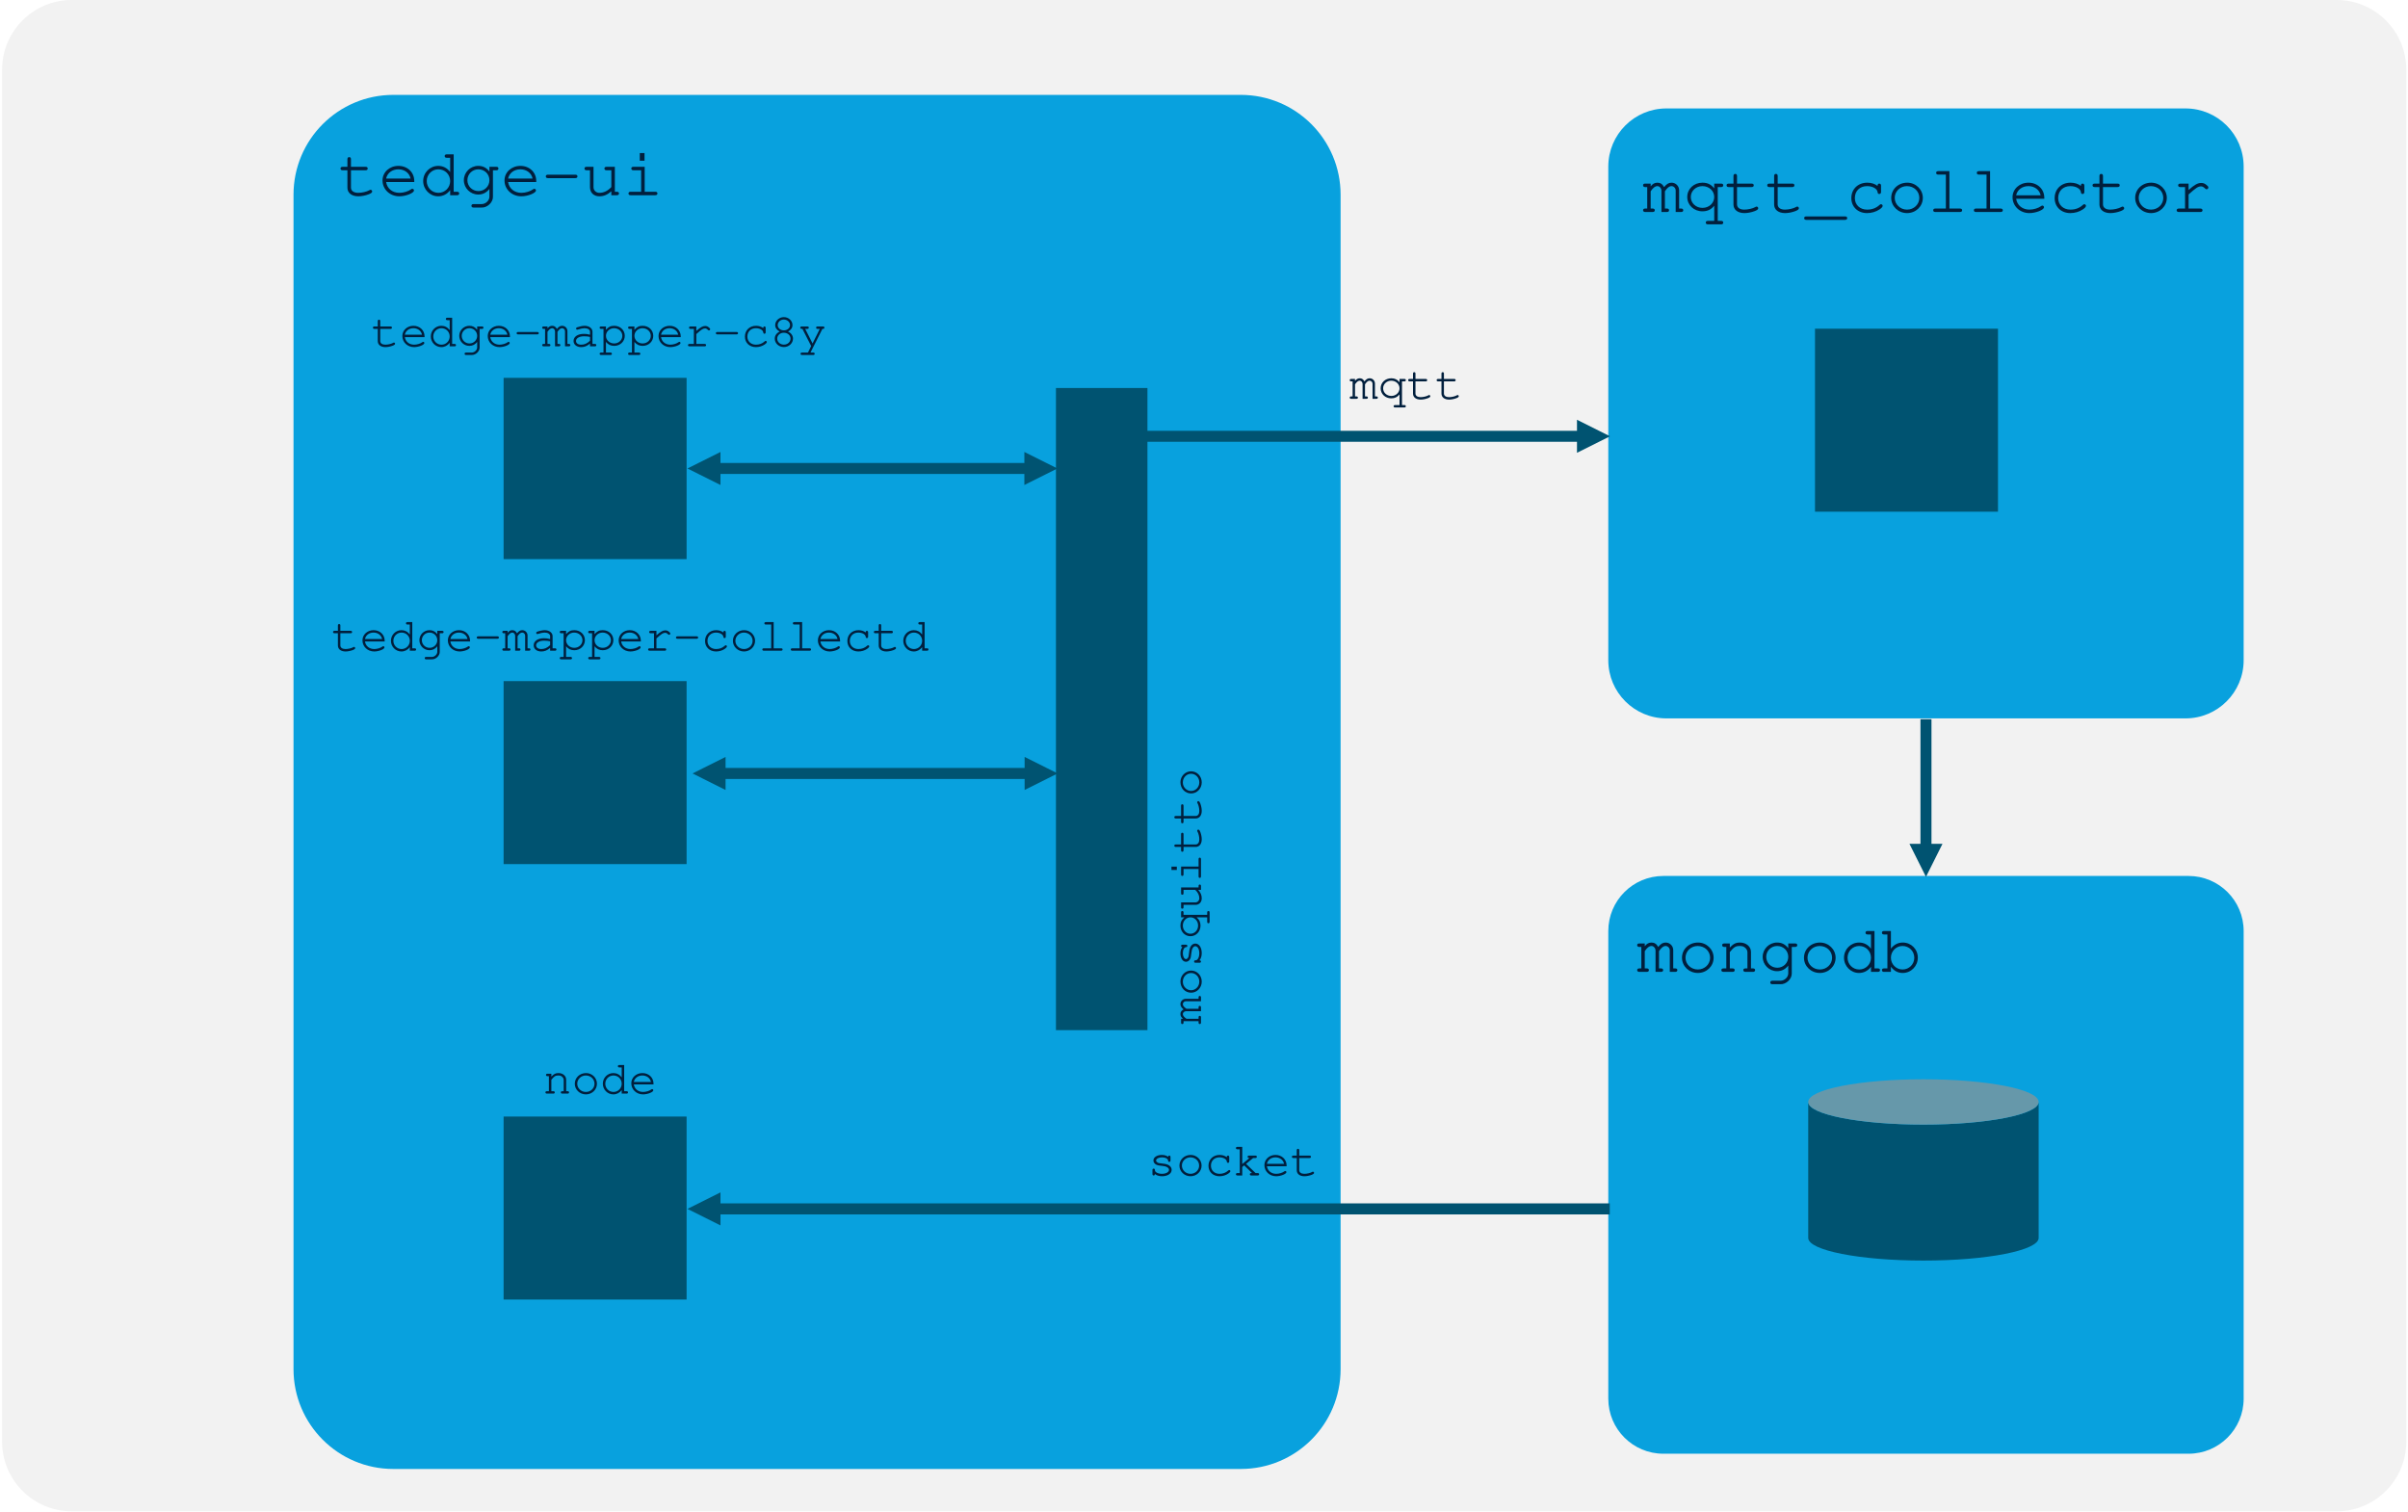
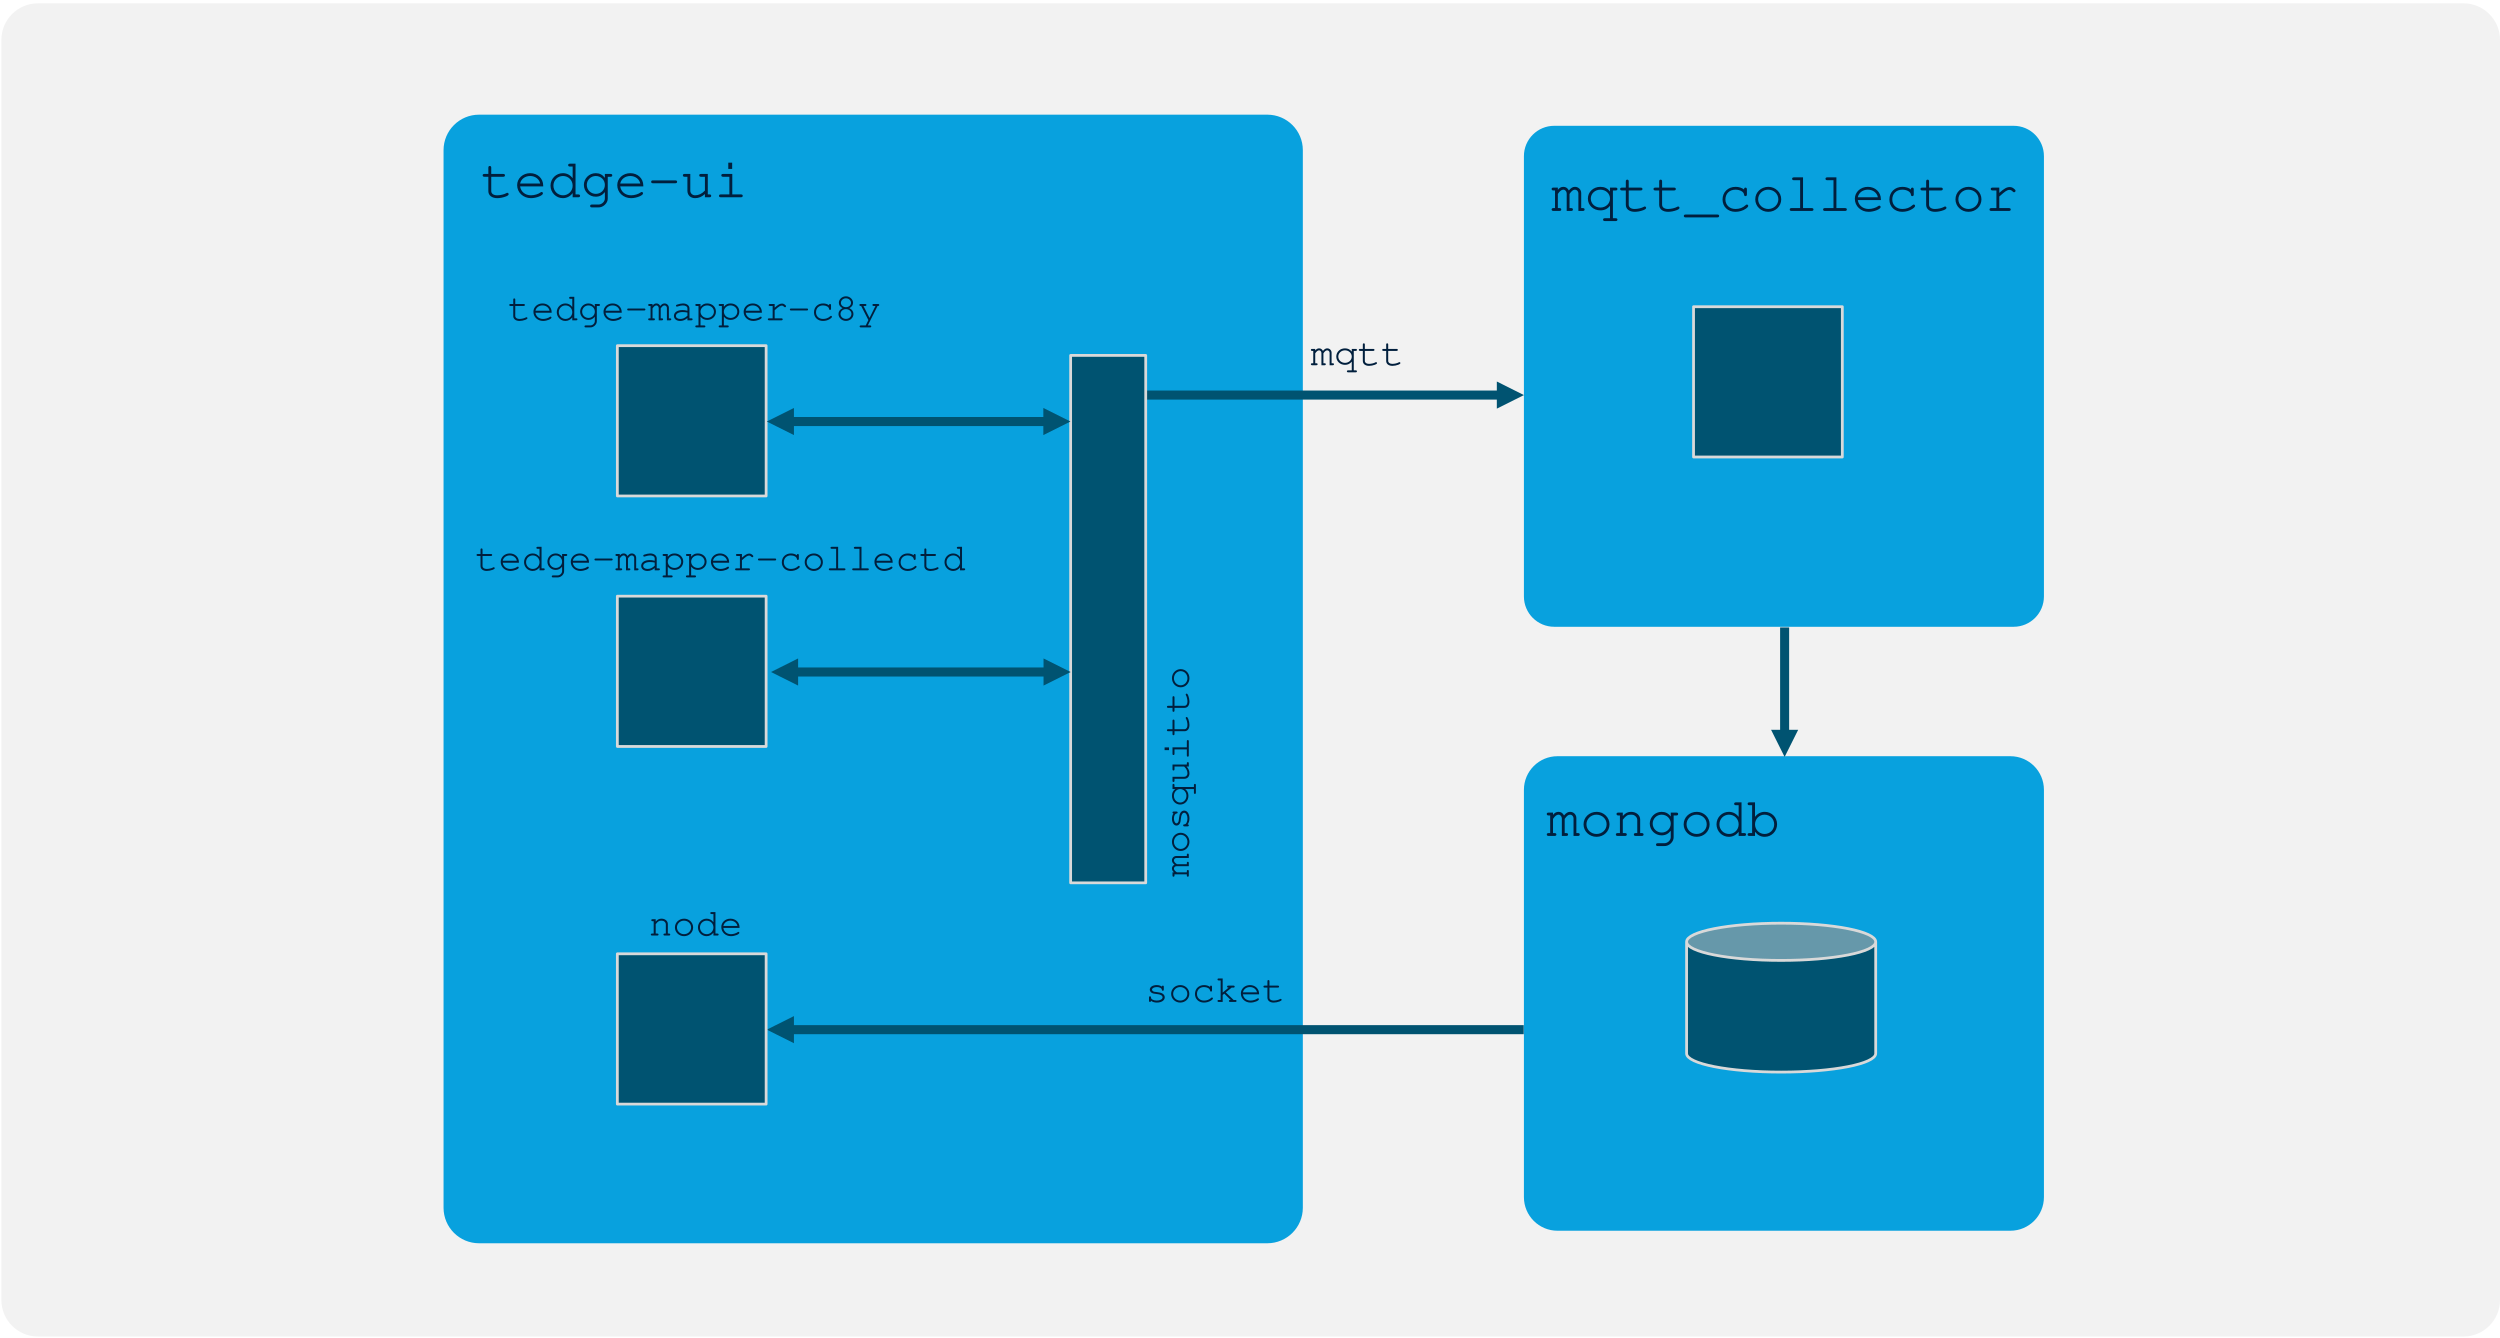
- <svg xmlns="http://www.w3.org/2000/svg" width="1147" height="720" overflow="hidden">
+ <svg xmlns="http://www.w3.org/2000/svg" width="1280" height="685" overflow="hidden">
  <defs>
    <clipPath id="clip0">
-       <rect x="66" y="0" width="1147" height="720" />
+       <rect x="0" y="17" width="1280" height="685" />
    </clipPath>
    <clipPath id="clip1">
-       <rect x="67" y="0" width="1146" height="720" />
+       <rect x="0" y="18" width="1280" height="684" />
    </clipPath>
    <clipPath id="clip2">
-       <rect x="67" y="0" width="1146" height="721" />
+       <rect x="0" y="18" width="1280" height="684" />
    </clipPath>
    <clipPath id="clip3">
-       <rect x="67" y="0" width="1146" height="721" />
+       <rect x="0" y="18" width="1280" height="684" />
    </clipPath>
    <clipPath id="clip4">
-       <rect x="67" y="0" width="1146" height="721" />
+       <rect x="0" y="18" width="1280" height="684" />
    </clipPath>
  </defs>
-   <g clip-path="url(#clip0)" transform="translate(-66 0)">
+   <g clip-path="url(#clip0)" transform="matrix(1 0 0 1 0 -17)">
    <g clip-path="url(#clip1)">
      <g clip-path="url(#clip2)">
        <g clip-path="url(#clip3)">
          <g clip-path="url(#clip4)">
-             <path d="M59.721 115.512C59.721 97.179 74.582 82.318 92.915 82.318L1171.72 82.318C1190.06 82.318 1204.91 97.179 1204.91 115.512L1204.91 769.006C1204.91 787.339 1190.06 802.2 1171.72 802.2L92.915 802.2C74.582 802.2 59.721 787.339 59.721 769.006Z" fill="#F2F2F2" fill-rule="evenodd" fill-opacity="1" transform="matrix(1 0 0 1.00016 7.27887 -82.3318)" />
-             <path d="M824.797 525.794C824.797 511.305 836.54 499.559 851.034 499.559L1101.2 499.559C1115.7 499.559 1127.44 511.305 1127.44 525.794L1127.44 748.526C1127.44 763.015 1115.7 774.761 1101.2 774.761L851.034 774.761C836.54 774.761 824.797 763.015 824.797 748.526Z" fill="#08A1DE" fill-rule="evenodd" fill-opacity="1" transform="matrix(1 0 0 1.00016 7.27887 -82.3318)" />
-             <path d="M824.797 161.666C824.797 146.369 837.201 133.969 852.495 133.969L1099.74 133.969C1115.04 133.969 1127.44 146.369 1127.44 161.666L1127.44 396.807C1127.44 412.104 1115.04 424.504 1099.74 424.504L852.495 424.504C837.201 424.504 824.797 412.104 824.797 396.807Z" fill="#08A1DE" fill-rule="evenodd" fill-opacity="1" transform="matrix(1 0 0 1.00016 7.27887 -82.3318)" />
-             <text fill="#011F3D" fill-opacity="1" font-family="Courier,Courier_MSFontService,sans-serif" font-style="normal" font-variant="normal" font-weight="400" font-stretch="normal" font-size="40" text-anchor="start" direction="ltr" writing-mode="lr-tb" unicode-bidi="normal" text-decoration="none" transform="matrix(0.807042 0 0 0.807175 848.451 101)">mqtt_collector</text>
-             <path d="M198.532 175.059C198.532 148.8 219.82 127.513 246.078 127.513L649.738 127.513C675.997 127.513 697.284 148.8 697.284 175.059L697.284 734.478C697.284 760.737 675.997 782.024 649.738 782.024L246.078 782.024C219.82 782.024 198.532 760.737 198.532 734.478Z" fill="#08A1DE" fill-rule="evenodd" fill-opacity="1" transform="matrix(1 0 0 1.00016 7.27887 -82.3318)" />
-             <text fill="#011F3D" fill-opacity="1" font-family="Courier,Courier_MSFontService,sans-serif" font-style="normal" font-variant="normal" font-weight="400" font-stretch="normal" font-size="40" text-anchor="start" direction="ltr" writing-mode="lr-tb" unicode-bidi="normal" text-decoration="none" transform="matrix(0.807042 0 0 0.807175 226.971 93)">tedge-ui</text>
-             <path d="M298.606 262.289 385.766 262.289 385.766 348.642 298.606 348.642Z" fill="#005371" fill-rule="nonzero" fill-opacity="1" transform="matrix(1 0 0 1.00016 7.27887 -82.3318)" />
-             <text fill="#011F3D" fill-opacity="1" font-family="Courier,Courier_MSFontService,sans-serif" font-style="normal" font-variant="normal" font-weight="400" font-stretch="normal" font-size="40" text-anchor="start" direction="ltr" writing-mode="lr-tb" unicode-bidi="normal" text-decoration="none" transform="matrix(0.807042 0 0 0.807175 845.642 463)">mongodb</text>
-             <path d="M2.623 13.114 2.623 75.075-2.623 75.075-2.623 13.114ZM-7.869 15.737 0 0 7.869 15.737Z" fill="#005371" fill-rule="nonzero" fill-opacity="1" transform="matrix(1 0 0 -1.00016 983.396 417.732)" />
-             <path d="M569.368 287.509 812.506 287.509 812.506 292.755 569.368 292.755ZM809.883 282.263 825.62 290.132 809.883 298Z" fill="#005371" fill-rule="nonzero" fill-opacity="1" transform="matrix(1 0 0 1.00016 7.27887 -82.3318)" />
-             <path d="M7.58779e-07-2.623 426.211-2.623 426.211 2.623-7.58779e-07 2.623ZM423.588-7.869 439.326 0 423.588 7.869Z" fill="#005371" fill-rule="nonzero" fill-opacity="1" transform="matrix(-1 0 0 1.00016 832.778 575.919)" />
-             <path d="M561.701 267.131 605.282 267.131 605.282 573 561.701 573Z" fill="#005371" fill-rule="nonzero" fill-opacity="1" transform="matrix(1 0 0 1.00016 7.27887 -82.3318)" />
-             <text fill="#011F3D" fill-opacity="1" font-family="Courier,Courier_MSFontService,sans-serif" font-style="normal" font-variant="normal" font-weight="400" font-stretch="normal" font-size="28" text-anchor="start" direction="ltr" writing-mode="lr-tb" unicode-bidi="normal" text-decoration="none" transform="matrix(-1.48251e-16 -0.807175 0.807042 -1.48276e-16 638.061 488)">mosquitto</text>
-             <path d="M399.284 302.843 549.284 302.843 549.284 308.088 399.284 308.088ZM401.907 313.334 386.17 305.465 401.907 297.597ZM546.661 297.597 562.399 305.465 546.661 313.334Z" fill="#005371" fill-rule="nonzero" fill-opacity="1" transform="matrix(1 0 0 1.00016 7.27887 -82.3318)" />
-             <text fill="#011F3D" fill-opacity="1" font-family="Courier,Courier_MSFontService,sans-serif" font-style="normal" font-variant="normal" font-weight="400" font-stretch="normal" font-size="28" text-anchor="start" direction="ltr" writing-mode="lr-tb" unicode-bidi="normal" text-decoration="none" transform="matrix(0.807042 0 0 0.807175 242.779 165)">tedge-mapper-c8y</text>
-             <path d="M298.606 614.159 385.766 614.159 385.766 701.32 298.606 701.32Z" fill="#005371" fill-rule="nonzero" fill-opacity="1" transform="matrix(1 0 0 1.00016 7.27887 -82.3318)" />
-             <text fill="#011F3D" fill-opacity="1" font-family="Courier,Courier_MSFontService,sans-serif" font-style="normal" font-variant="normal" font-weight="400" font-stretch="normal" font-size="28" text-anchor="start" direction="ltr" writing-mode="lr-tb" unicode-bidi="normal" text-decoration="none" transform="matrix(0.807042 0 0 0.807175 708.775 190)">mqtt<tspan fill="#011F3D" fill-opacity="1" font-family="Courier,Courier_MSFontService,sans-serif" font-style="normal" font-variant="normal" font-weight="400" font-stretch="normal" font-size="28" text-anchor="start" direction="ltr" writing-mode="lr-tb" unicode-bidi="normal" text-decoration="none" x="-119.011" y="458.389">socket</tspan>
-               <tspan fill="#011F3D" fill-opacity="1" font-family="Courier,Courier_MSFontService,sans-serif" font-style="normal" font-variant="normal" font-weight="400" font-stretch="normal" font-size="28" text-anchor="start" direction="ltr" writing-mode="lr-tb" unicode-bidi="normal" text-decoration="none" x="-475.879" y="410.072">node</tspan>
+             <path d="M29.188 43.597C29.188 33.28 37.551 24.917 47.868 24.917L1289.8 24.917C1300.11 24.917 1308.48 33.28 1308.48 43.597L1308.48 688.239C1308.48 698.555 1300.11 706.919 1289.8 706.919L47.868 706.919C37.551 706.919 29.188 698.555 29.188 688.239Z" fill="#F2F2F2" fill-rule="evenodd" fill-opacity="1" transform="matrix(1 0 0 1.00084 -28.4761 -6.225)" />
+             <path d="M808.721 427.253C808.721 417.755 816.424 410.056 825.92 410.056L1057.77 410.056C1067.27 410.056 1074.97 417.755 1074.97 427.253L1074.97 635.617C1074.97 645.115 1067.27 652.814 1057.77 652.814L825.92 652.814C816.424 652.814 808.721 645.115 808.721 635.617Z" fill="#08A1DE" fill-rule="evenodd" fill-opacity="1" transform="matrix(1 0 0 1.00084 -28.4761 -6.225)" />
+             <path d="M808.721 103.08C808.721 94.511 815.669 87.564 824.233 87.564L1059.46 87.564C1068.02 87.564 1074.97 94.511 1074.97 103.08L1074.97 328.333C1074.97 336.902 1068.02 343.849 1059.46 343.849L824.233 343.849C815.669 343.849 808.721 336.902 808.721 328.333Z" fill="#08A1DE" fill-rule="evenodd" fill-opacity="1" transform="matrix(1 0 0 1.00084 -28.4761 -6.225)" />
+             <text fill="#011F3D" fill-opacity="1" font-family="Courier,Courier_MSFontService,sans-serif" font-style="normal" font-variant="normal" font-weight="400" font-stretch="normal" font-size="40" text-anchor="start" direction="ltr" writing-mode="lr-tb" unicode-bidi="normal" text-decoration="none" transform="matrix(0.711902 0 0 0.7125 794.262 125)">mqtt_collector</text>
+             <path d="M255.573 100.039C255.573 90.004 263.708 81.869 273.743 81.869L677.358 81.869C687.393 81.869 695.528 90.004 695.528 100.039L695.528 641.051C695.528 651.086 687.393 659.221 677.358 659.221L273.743 659.221C263.708 659.221 255.573 651.086 255.573 641.051Z" fill="#08A1DE" fill-rule="evenodd" fill-opacity="1" transform="matrix(1 0 0 1.00084 -28.4761 -6.225)" />
+             <text fill="#011F3D" fill-opacity="1" font-family="Courier,Courier_MSFontService,sans-serif" font-style="normal" font-variant="normal" font-weight="400" font-stretch="normal" font-size="40" text-anchor="start" direction="ltr" writing-mode="lr-tb" unicode-bidi="normal" text-decoration="none" transform="matrix(0.711902 0 0 0.7125 246.045 118)">tedge-ui</text>
+             <path d="M344.561 200.044 420.734 200.044 420.734 276.93 344.561 276.93Z" stroke="#D9D9D9" stroke-width="1.424" stroke-linecap="butt" stroke-linejoin="round" stroke-miterlimit="10" stroke-opacity="1" fill="#005371" fill-rule="nonzero" fill-opacity="1" transform="matrix(1 0 0 1.00084 -28.4761 -6.225)" />
+             <text fill="#011F3D" fill-opacity="1" font-family="Courier,Courier_MSFontService,sans-serif" font-style="normal" font-variant="normal" font-weight="400" font-stretch="normal" font-size="40" text-anchor="start" direction="ltr" writing-mode="lr-tb" unicode-bidi="normal" text-decoration="none" transform="matrix(0.711902 0 0 0.7125 791.778 445)">mongodb</text>
+             <path d="M2.314 11.568 2.314 66.224-2.314 66.224-2.314 11.568ZM-6.941 13.882 0 0 6.941 13.882Z" fill="#005371" fill-rule="nonzero" fill-opacity="1" transform="matrix(1 0 0 -1.00084 913.726 404.548)" />
+             <path d="M582.692 223.003 797.167 223.003 797.167 227.631 582.692 227.631ZM794.853 218.376 808.735 225.317 794.853 232.258Z" fill="#005371" fill-rule="nonzero" fill-opacity="1" transform="matrix(1 0 0 1.00084 -28.4761 -6.225)" />
+             <path d="M6.69329e-07-2.314 375.966-2.314 375.966 2.314-6.69329e-07 2.314ZM373.652-6.941 387.535 0 373.652 6.941Z" fill="#005371" fill-rule="nonzero" fill-opacity="1" transform="matrix(-1 0 0 1.00084 780.145 544.181)" />
+             <path d="M576.641 205.028 615.083 205.028 615.083 474.839 576.641 474.839Z" stroke="#D9D9D9" stroke-width="1.424" stroke-linecap="butt" stroke-linejoin="round" stroke-miterlimit="10" stroke-opacity="1" fill="#005371" fill-rule="nonzero" fill-opacity="1" transform="matrix(1 0 0 1.00084 -28.4761 -6.225)" />
+             <text fill="#011F3D" fill-opacity="1" font-family="Courier,Courier_MSFontService,sans-serif" font-style="normal" font-variant="normal" font-weight="400" font-stretch="normal" font-size="28" text-anchor="start" direction="ltr" writing-mode="lr-tb" unicode-bidi="normal" text-decoration="none" transform="matrix(-1.30774e-16 -0.7125 0.711902 -1.30884e-16 608.673 466)">mosquitto</text>
+             <path d="M432.659 236.529 564.976 236.529 564.976 241.157 432.659 241.157ZM434.972 245.784 421.09 238.843 434.972 231.902ZM562.662 231.902 576.544 238.843 562.662 245.784Z" fill="#005371" fill-rule="nonzero" fill-opacity="1" transform="matrix(1 0 0 1.00084 -28.4761 -6.225)" />
+             <text fill="#011F3D" fill-opacity="1" font-family="Courier,Courier_MSFontService,sans-serif" font-style="normal" font-variant="normal" font-weight="400" font-stretch="normal" font-size="28" text-anchor="start" direction="ltr" writing-mode="lr-tb" unicode-bidi="normal" text-decoration="none" transform="matrix(0.711902 0 0 0.7125 259.99 181)">tedge-mapper<tspan fill="#011F3D" fill-opacity="1" font-family="Courier,Courier_MSFontService,sans-serif" font-style="normal" font-variant="normal" font-weight="400" font-stretch="normal" font-size="28" text-anchor="start" direction="ltr" writing-mode="lr-tb" unicode-bidi="normal" text-decoration="none" x="201" y="0">-</tspan>
+               <tspan fill="#011F3D" fill-opacity="1" font-family="Courier,Courier_MSFontService,sans-serif" font-style="normal" font-variant="normal" font-weight="400" font-stretch="normal" font-size="28" text-anchor="start" direction="ltr" writing-mode="lr-tb" unicode-bidi="normal" text-decoration="none" x="218" y="0">c8y</tspan>
            </text>
-             <path d="M298.606 406.749 385.766 406.749 385.766 493.91 298.606 493.91Z" fill="#005371" fill-rule="nonzero" fill-opacity="1" transform="matrix(1 0 0 1.00016 7.27887 -82.3318)" />
-             <path d="M401.705 448.11 549.402 448.11 549.402 453.356 401.705 453.356ZM404.328 458.602 388.591 450.733 404.328 442.864ZM546.779 442.864 562.517 450.733 546.779 458.602Z" fill="#005371" fill-rule="nonzero" fill-opacity="1" transform="matrix(1 0 0 1.00016 7.27887 -82.3318)" />
-             <text fill="#011F3D" fill-opacity="1" font-family="Courier,Courier_MSFontService,sans-serif" font-style="normal" font-variant="normal" font-weight="400" font-stretch="normal" font-size="28" text-anchor="start" direction="ltr" writing-mode="lr-tb" unicode-bidi="normal" text-decoration="none" transform="matrix(0.807042 0 0 0.807175 223.784 310)">tedge-mapper-collectd</text>
-             <path d="M923.256 238.885 1010.42 238.885 1010.42 326.045 923.256 326.045Z" fill="#005371" fill-rule="nonzero" fill-opacity="1" transform="matrix(1 0 0 1.00016 7.27887 -82.3318)" />
-             <path d="M920.028 607.198C920.028 613.16 944.594 617.993 974.907 617.993 1005.22 617.993 1029.79 613.16 1029.79 607.198L1029.79 671.964C1029.79 677.925 1005.22 682.758 974.907 682.758 944.594 682.758 920.028 677.925 920.028 671.964Z" fill="#005371" fill-rule="evenodd" fill-opacity="1" transform="matrix(1 0 0 1.00016 7.27887 -82.3318)" />
-             <path d="M920.028 607.198C920.028 601.237 944.594 596.404 974.907 596.404 1005.22 596.404 1029.79 601.237 1029.79 607.198 1029.79 613.16 1005.22 617.993 974.907 617.993 944.594 617.993 920.028 613.16 920.028 607.198Z" fill="#6698AA" fill-rule="evenodd" fill-opacity="1" transform="matrix(1 0 0 1.00016 7.27887 -82.3318)" />
+             <path d="M344.561 511.146 420.734 511.146 420.734 588.031 344.561 588.031Z" stroke="#D9D9D9" stroke-width="1.424" stroke-linecap="butt" stroke-linejoin="round" stroke-miterlimit="10" stroke-opacity="1" fill="#005371" fill-rule="nonzero" fill-opacity="1" transform="matrix(1 0 0 1.00084 -28.4761 -6.225)" />
+             <text fill="#011F3D" fill-opacity="1" font-family="Courier,Courier_MSFontService,sans-serif" font-style="normal" font-variant="normal" font-weight="400" font-stretch="normal" font-size="28" text-anchor="start" direction="ltr" writing-mode="lr-tb" unicode-bidi="normal" text-decoration="none" transform="matrix(0.711902 0 0 0.7125 671.052 204)">mqtt<tspan fill="#011F3D" fill-opacity="1" font-family="Courier,Courier_MSFontService,sans-serif" font-style="normal" font-variant="normal" font-weight="400" font-stretch="normal" font-size="28" text-anchor="start" direction="ltr" writing-mode="lr-tb" unicode-bidi="normal" text-decoration="none" x="-119.011" y="457.544">socket</tspan>
+               <tspan fill="#011F3D" fill-opacity="1" font-family="Courier,Courier_MSFontService,sans-serif" font-style="normal" font-variant="normal" font-weight="400" font-stretch="normal" font-size="28" text-anchor="start" direction="ltr" writing-mode="lr-tb" unicode-bidi="normal" text-decoration="none" x="-475.879" y="409.825">node</tspan>
+             </text>
+             <path d="M344.561 328.187 420.734 328.187 420.734 405.072 344.561 405.072Z" stroke="#D9D9D9" stroke-width="1.424" stroke-linecap="butt" stroke-linejoin="round" stroke-miterlimit="10" stroke-opacity="1" fill="#005371" fill-rule="nonzero" fill-opacity="1" transform="matrix(1 0 0 1.00084 -28.4761 -6.225)" />
+             <path d="M434.794 364.672 565.079 364.672 565.079 369.299 434.794 369.299ZM437.108 373.927 423.226 366.986 437.108 360.044ZM562.766 360.044 576.648 366.986 562.766 373.927Z" fill="#005371" fill-rule="nonzero" fill-opacity="1" transform="matrix(1 0 0 1.00084 -28.4761 -6.225)" />
+             <text fill="#011F3D" fill-opacity="1" font-family="Courier,Courier_MSFontService,sans-serif" font-style="normal" font-variant="normal" font-weight="400" font-stretch="normal" font-size="28" text-anchor="start" direction="ltr" writing-mode="lr-tb" unicode-bidi="normal" text-decoration="none" transform="matrix(0.711902 0 0 0.7125 243.234 309)">tedge-mapper-collectd</text>
+             <path d="M895.573 180.111 971.746 180.111 971.746 256.997 895.573 256.997Z" stroke="#D9D9D9" stroke-width="1.424" stroke-linecap="butt" stroke-linejoin="round" stroke-miterlimit="10" stroke-opacity="1" fill="#005371" fill-rule="nonzero" fill-opacity="1" transform="matrix(1 0 0 1.00084 -28.4761 -6.225)" />
+             <path d="M892.013 505.006C892.013 510.264 913.684 514.527 940.423 514.527 967.162 514.527 988.832 510.264 988.832 505.006L988.832 562.136C988.832 567.395 967.162 571.657 940.423 571.657 913.684 571.657 892.013 567.395 892.013 562.136Z" fill="#005371" fill-rule="evenodd" fill-opacity="1" transform="matrix(1 0 0 1.00084 -28.4761 -6.225)" />
+             <path d="M892.013 505.006C892.013 499.747 913.684 495.484 940.423 495.484 967.162 495.484 988.832 499.747 988.832 505.006 988.832 510.264 967.162 514.527 940.423 514.527 913.684 514.527 892.013 510.264 892.013 505.006Z" fill="#6698AA" fill-rule="evenodd" fill-opacity="1" transform="matrix(1 0 0 1.00084 -28.4761 -6.225)" />
+             <path d="M988.832 505.006C988.832 510.264 967.162 514.527 940.423 514.527 913.684 514.527 892.013 510.264 892.013 505.006 892.013 499.747 913.684 495.484 940.423 495.484 967.162 495.484 988.832 499.747 988.832 505.006L988.832 562.136C988.832 567.395 967.162 571.657 940.423 571.657 913.684 571.657 892.013 567.395 892.013 562.136L892.013 505.006" stroke="#D9D9D9" stroke-width="1.424" stroke-linecap="butt" stroke-linejoin="round" stroke-miterlimit="10" stroke-opacity="1" fill="none" fill-rule="evenodd" transform="matrix(1 0 0 1.00084 -28.4761 -6.225)" />
          </g>
        </g>
      </g>
    </g>
  </g>
</svg>
